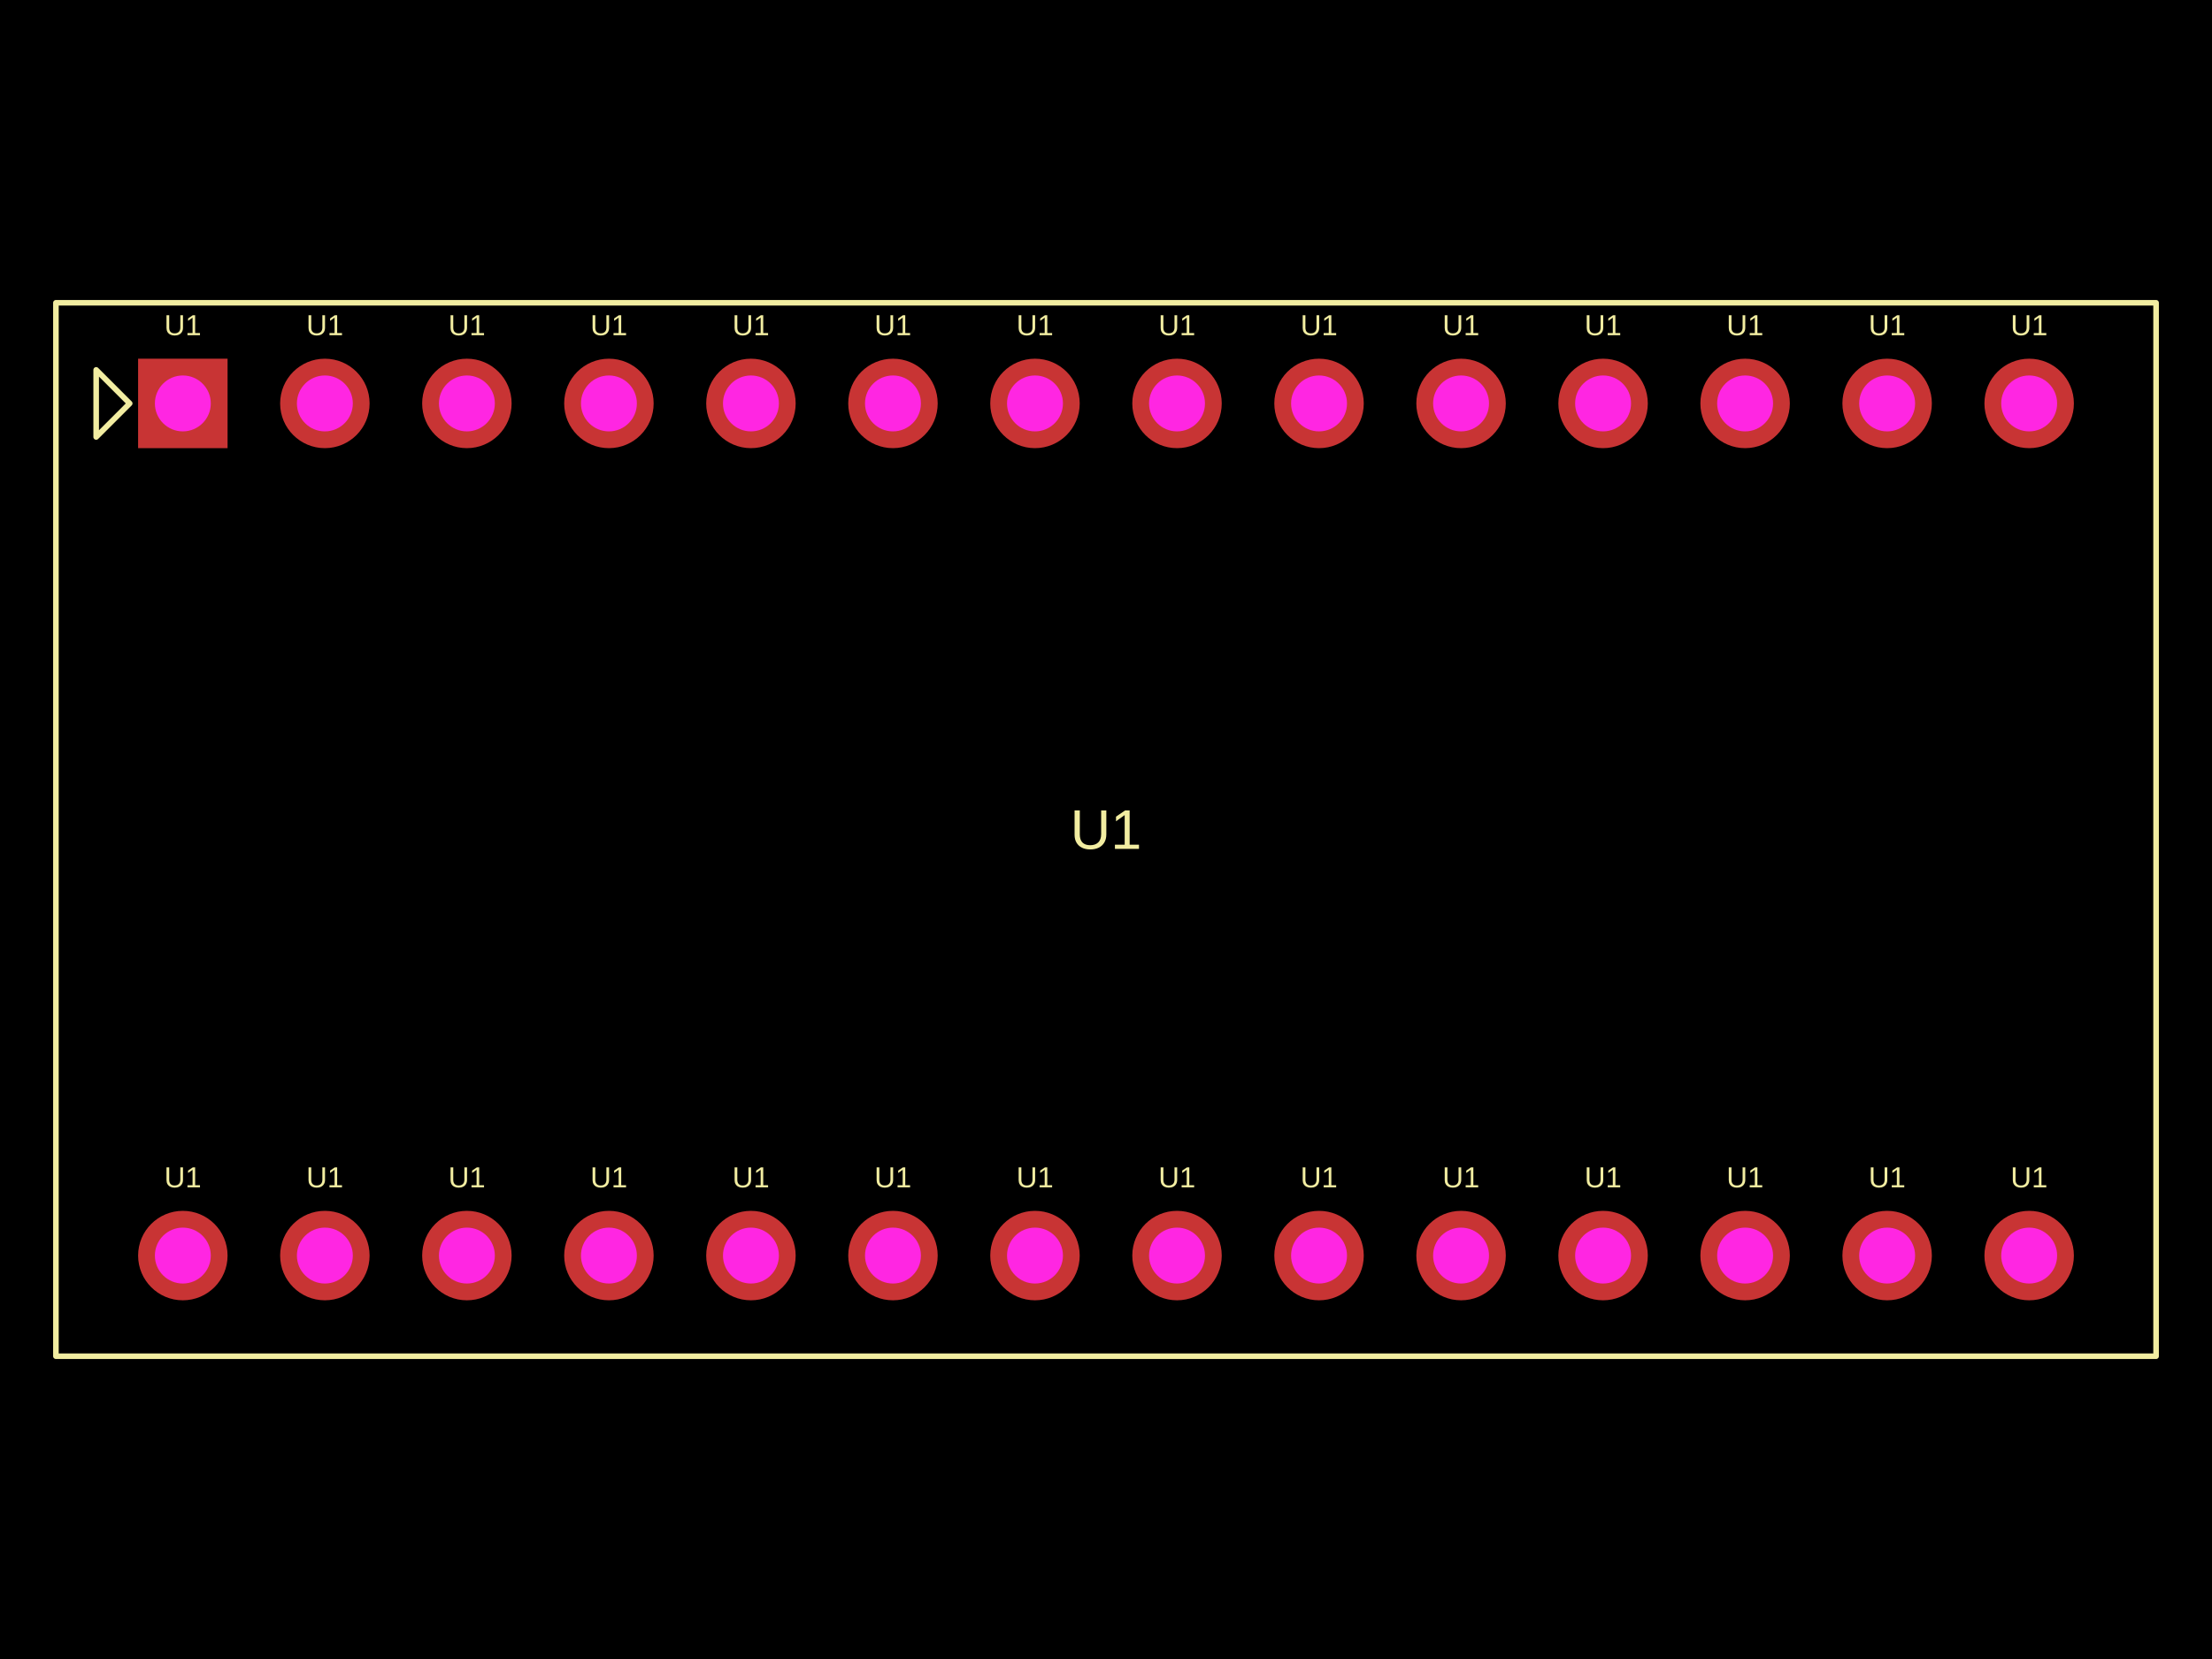
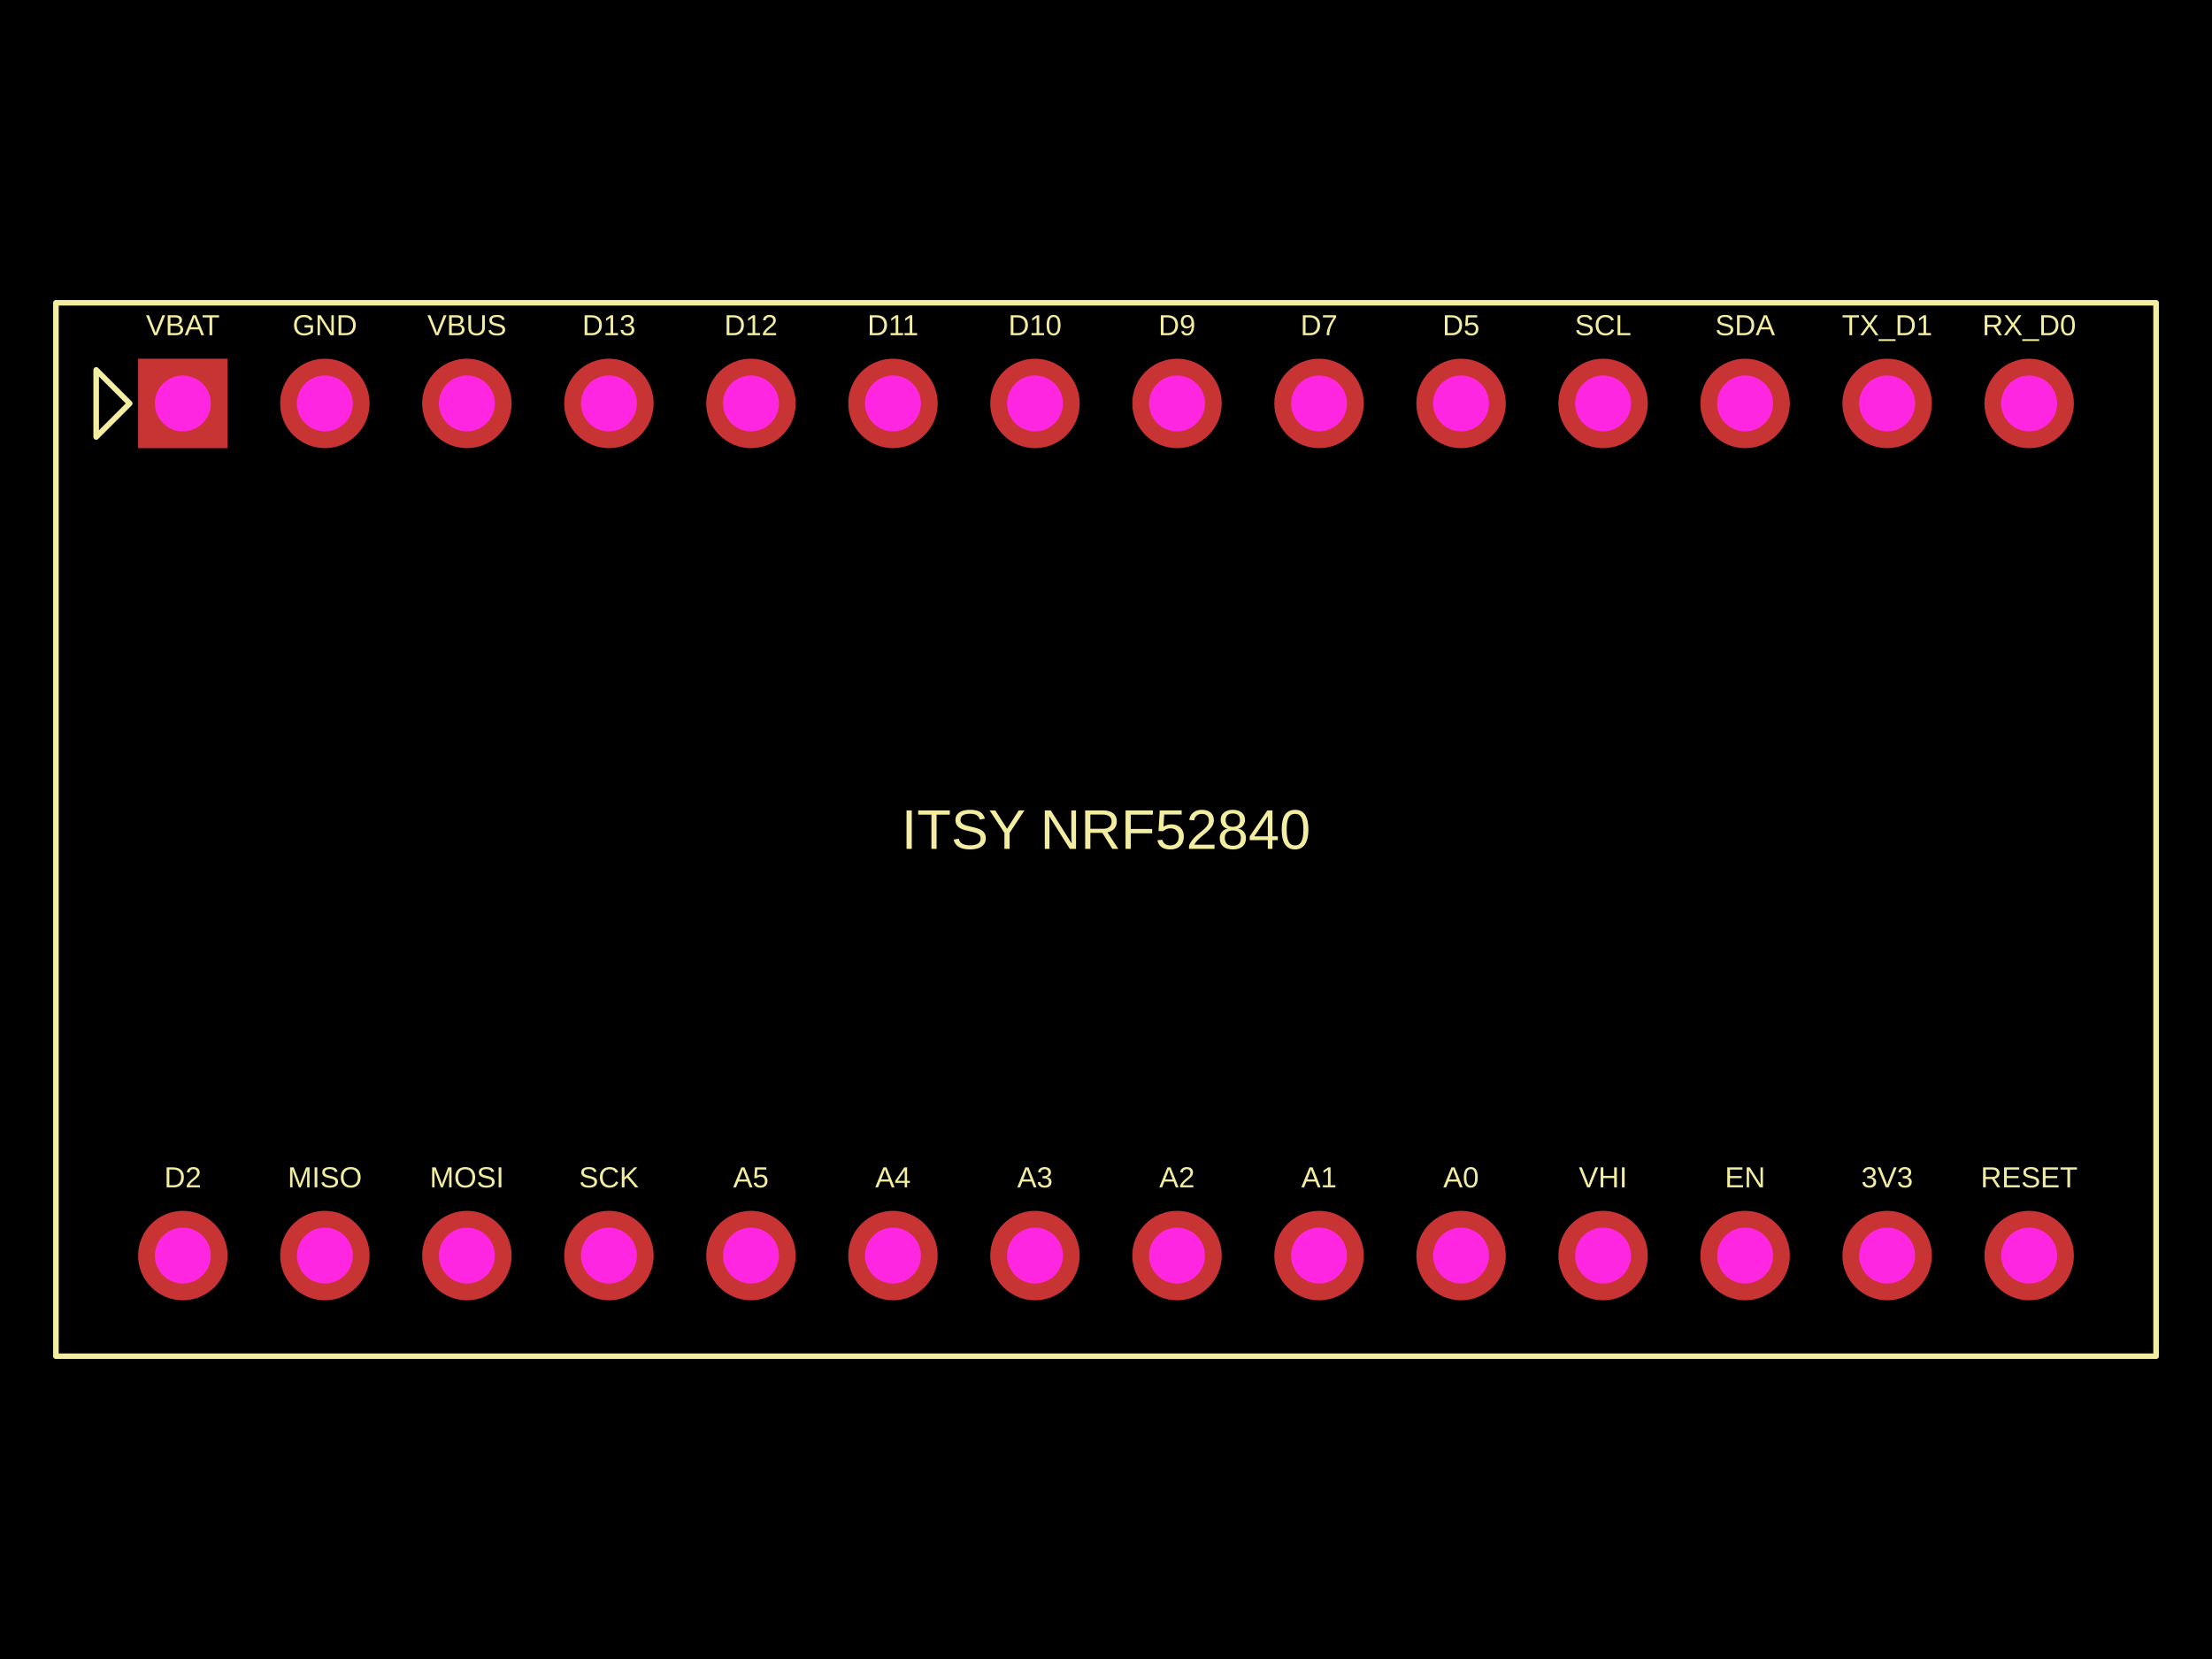
- <svg xmlns="http://www.w3.org/2000/svg" width="800" height="600" data-software-used-string="@tscircuit/core@0.0.1580">
+ <svg xmlns="http://www.w3.org/2000/svg" width="800" height="600" data-software-used-string="@tscircuit/core@0.0.1585">
  <style />
  <rect class="boundary" x="0" y="0" fill="#000" width="800" height="600" data-type="pcb_background" data-pcb-layer="global" />
  <rect class="pcb-boundary" fill="none" stroke="#fff" stroke-width="0.3" x="20.222" y="109.505" width="759.555" height="380.991" data-type="pcb_boundary" data-pcb-layer="global" />
-   <text x="0" y="0" dx="0" dy="0" fill="#f2eda1" font-family="Arial, sans-serif" font-size="10.516" text-anchor="middle" dominant-baseline="central" transform="matrix(1,0,0,1,66.1274,117.5935)" class="pcb-silkscreen-text pcb-silkscreen-top" data-pcb-silkscreen-text-id="pcb_silkscreen_text_0" stroke="none" data-type="pcb_silkscreen_text" data-pcb-layer="top">U1</text>
-   <text x="0" y="0" dx="0" dy="0" fill="#f2eda1" font-family="Arial, sans-serif" font-size="10.516" text-anchor="middle" dominant-baseline="central" transform="matrix(1,0,0,1,117.4924,117.5935)" class="pcb-silkscreen-text pcb-silkscreen-top" data-pcb-silkscreen-text-id="pcb_silkscreen_text_1" stroke="none" data-type="pcb_silkscreen_text" data-pcb-layer="top">U1</text>
-   <text x="0" y="0" dx="0" dy="0" fill="#f2eda1" font-family="Arial, sans-serif" font-size="10.516" text-anchor="middle" dominant-baseline="central" transform="matrix(1,0,0,1,168.8574,117.5935)" class="pcb-silkscreen-text pcb-silkscreen-top" data-pcb-silkscreen-text-id="pcb_silkscreen_text_2" stroke="none" data-type="pcb_silkscreen_text" data-pcb-layer="top">U1</text>
-   <text x="0" y="0" dx="0" dy="0" fill="#f2eda1" font-family="Arial, sans-serif" font-size="10.516" text-anchor="middle" dominant-baseline="central" transform="matrix(1,0,0,1,220.2224,117.5935)" class="pcb-silkscreen-text pcb-silkscreen-top" data-pcb-silkscreen-text-id="pcb_silkscreen_text_3" stroke="none" data-type="pcb_silkscreen_text" data-pcb-layer="top">U1</text>
-   <text x="0" y="0" dx="0" dy="0" fill="#f2eda1" font-family="Arial, sans-serif" font-size="10.516" text-anchor="middle" dominant-baseline="central" transform="matrix(1,0,0,1,271.5875,117.5935)" class="pcb-silkscreen-text pcb-silkscreen-top" data-pcb-silkscreen-text-id="pcb_silkscreen_text_4" stroke="none" data-type="pcb_silkscreen_text" data-pcb-layer="top">U1</text>
-   <text x="0" y="0" dx="0" dy="0" fill="#f2eda1" font-family="Arial, sans-serif" font-size="10.516" text-anchor="middle" dominant-baseline="central" transform="matrix(1,0,0,1,322.9525,117.5935)" class="pcb-silkscreen-text pcb-silkscreen-top" data-pcb-silkscreen-text-id="pcb_silkscreen_text_5" stroke="none" data-type="pcb_silkscreen_text" data-pcb-layer="top">U1</text>
-   <text x="0" y="0" dx="0" dy="0" fill="#f2eda1" font-family="Arial, sans-serif" font-size="10.516" text-anchor="middle" dominant-baseline="central" transform="matrix(1,0,0,1,374.3175,117.5935)" class="pcb-silkscreen-text pcb-silkscreen-top" data-pcb-silkscreen-text-id="pcb_silkscreen_text_6" stroke="none" data-type="pcb_silkscreen_text" data-pcb-layer="top">U1</text>
-   <text x="0" y="0" dx="0" dy="0" fill="#f2eda1" font-family="Arial, sans-serif" font-size="10.516" text-anchor="middle" dominant-baseline="central" transform="matrix(1,0,0,1,425.6825,117.5935)" class="pcb-silkscreen-text pcb-silkscreen-top" data-pcb-silkscreen-text-id="pcb_silkscreen_text_7" stroke="none" data-type="pcb_silkscreen_text" data-pcb-layer="top">U1</text>
-   <text x="0" y="0" dx="0" dy="0" fill="#f2eda1" font-family="Arial, sans-serif" font-size="10.516" text-anchor="middle" dominant-baseline="central" transform="matrix(1,0,0,1,477.0475,117.5935)" class="pcb-silkscreen-text pcb-silkscreen-top" data-pcb-silkscreen-text-id="pcb_silkscreen_text_8" stroke="none" data-type="pcb_silkscreen_text" data-pcb-layer="top">U1</text>
-   <text x="0" y="0" dx="0" dy="0" fill="#f2eda1" font-family="Arial, sans-serif" font-size="10.516" text-anchor="middle" dominant-baseline="central" transform="matrix(1,0,0,1,528.4125,117.5935)" class="pcb-silkscreen-text pcb-silkscreen-top" data-pcb-silkscreen-text-id="pcb_silkscreen_text_9" stroke="none" data-type="pcb_silkscreen_text" data-pcb-layer="top">U1</text>
-   <text x="0" y="0" dx="0" dy="0" fill="#f2eda1" font-family="Arial, sans-serif" font-size="10.516" text-anchor="middle" dominant-baseline="central" transform="matrix(1,0,0,1,579.7776,117.5935)" class="pcb-silkscreen-text pcb-silkscreen-top" data-pcb-silkscreen-text-id="pcb_silkscreen_text_10" stroke="none" data-type="pcb_silkscreen_text" data-pcb-layer="top">U1</text>
-   <text x="0" y="0" dx="0" dy="0" fill="#f2eda1" font-family="Arial, sans-serif" font-size="10.516" text-anchor="middle" dominant-baseline="central" transform="matrix(1,0,0,1,631.1426,117.5935)" class="pcb-silkscreen-text pcb-silkscreen-top" data-pcb-silkscreen-text-id="pcb_silkscreen_text_11" stroke="none" data-type="pcb_silkscreen_text" data-pcb-layer="top">U1</text>
-   <text x="0" y="0" dx="0" dy="0" fill="#f2eda1" font-family="Arial, sans-serif" font-size="10.516" text-anchor="middle" dominant-baseline="central" transform="matrix(1,0,0,1,682.5076,117.5935)" class="pcb-silkscreen-text pcb-silkscreen-top" data-pcb-silkscreen-text-id="pcb_silkscreen_text_12" stroke="none" data-type="pcb_silkscreen_text" data-pcb-layer="top">U1</text>
-   <text x="0" y="0" dx="0" dy="0" fill="#f2eda1" font-family="Arial, sans-serif" font-size="10.516" text-anchor="middle" dominant-baseline="central" transform="matrix(1,0,0,1,733.8726,117.5935)" class="pcb-silkscreen-text pcb-silkscreen-top" data-pcb-silkscreen-text-id="pcb_silkscreen_text_13" stroke="none" data-type="pcb_silkscreen_text" data-pcb-layer="top">U1</text>
-   <text x="0" y="0" dx="0" dy="0" fill="#f2eda1" font-family="Arial, sans-serif" font-size="10.516" text-anchor="middle" dominant-baseline="central" transform="matrix(1,0,0,1,66.1274,425.7836)" class="pcb-silkscreen-text pcb-silkscreen-top" data-pcb-silkscreen-text-id="pcb_silkscreen_text_14" stroke="none" data-type="pcb_silkscreen_text" data-pcb-layer="top">U1</text>
-   <text x="0" y="0" dx="0" dy="0" fill="#f2eda1" font-family="Arial, sans-serif" font-size="10.516" text-anchor="middle" dominant-baseline="central" transform="matrix(1,0,0,1,117.4924,425.7836)" class="pcb-silkscreen-text pcb-silkscreen-top" data-pcb-silkscreen-text-id="pcb_silkscreen_text_15" stroke="none" data-type="pcb_silkscreen_text" data-pcb-layer="top">U1</text>
-   <text x="0" y="0" dx="0" dy="0" fill="#f2eda1" font-family="Arial, sans-serif" font-size="10.516" text-anchor="middle" dominant-baseline="central" transform="matrix(1,0,0,1,168.8574,425.7836)" class="pcb-silkscreen-text pcb-silkscreen-top" data-pcb-silkscreen-text-id="pcb_silkscreen_text_16" stroke="none" data-type="pcb_silkscreen_text" data-pcb-layer="top">U1</text>
-   <text x="0" y="0" dx="0" dy="0" fill="#f2eda1" font-family="Arial, sans-serif" font-size="10.516" text-anchor="middle" dominant-baseline="central" transform="matrix(1,0,0,1,220.2224,425.7836)" class="pcb-silkscreen-text pcb-silkscreen-top" data-pcb-silkscreen-text-id="pcb_silkscreen_text_17" stroke="none" data-type="pcb_silkscreen_text" data-pcb-layer="top">U1</text>
-   <text x="0" y="0" dx="0" dy="0" fill="#f2eda1" font-family="Arial, sans-serif" font-size="10.516" text-anchor="middle" dominant-baseline="central" transform="matrix(1,0,0,1,271.5875,425.7836)" class="pcb-silkscreen-text pcb-silkscreen-top" data-pcb-silkscreen-text-id="pcb_silkscreen_text_18" stroke="none" data-type="pcb_silkscreen_text" data-pcb-layer="top">U1</text>
-   <text x="0" y="0" dx="0" dy="0" fill="#f2eda1" font-family="Arial, sans-serif" font-size="10.516" text-anchor="middle" dominant-baseline="central" transform="matrix(1,0,0,1,322.9525,425.7836)" class="pcb-silkscreen-text pcb-silkscreen-top" data-pcb-silkscreen-text-id="pcb_silkscreen_text_19" stroke="none" data-type="pcb_silkscreen_text" data-pcb-layer="top">U1</text>
-   <text x="0" y="0" dx="0" dy="0" fill="#f2eda1" font-family="Arial, sans-serif" font-size="10.516" text-anchor="middle" dominant-baseline="central" transform="matrix(1,0,0,1,374.3175,425.7836)" class="pcb-silkscreen-text pcb-silkscreen-top" data-pcb-silkscreen-text-id="pcb_silkscreen_text_20" stroke="none" data-type="pcb_silkscreen_text" data-pcb-layer="top">U1</text>
-   <text x="0" y="0" dx="0" dy="0" fill="#f2eda1" font-family="Arial, sans-serif" font-size="10.516" text-anchor="middle" dominant-baseline="central" transform="matrix(1,0,0,1,425.6825,425.7836)" class="pcb-silkscreen-text pcb-silkscreen-top" data-pcb-silkscreen-text-id="pcb_silkscreen_text_21" stroke="none" data-type="pcb_silkscreen_text" data-pcb-layer="top">U1</text>
-   <text x="0" y="0" dx="0" dy="0" fill="#f2eda1" font-family="Arial, sans-serif" font-size="10.516" text-anchor="middle" dominant-baseline="central" transform="matrix(1,0,0,1,477.0475,425.7836)" class="pcb-silkscreen-text pcb-silkscreen-top" data-pcb-silkscreen-text-id="pcb_silkscreen_text_22" stroke="none" data-type="pcb_silkscreen_text" data-pcb-layer="top">U1</text>
-   <text x="0" y="0" dx="0" dy="0" fill="#f2eda1" font-family="Arial, sans-serif" font-size="10.516" text-anchor="middle" dominant-baseline="central" transform="matrix(1,0,0,1,528.4125,425.7836)" class="pcb-silkscreen-text pcb-silkscreen-top" data-pcb-silkscreen-text-id="pcb_silkscreen_text_23" stroke="none" data-type="pcb_silkscreen_text" data-pcb-layer="top">U1</text>
-   <text x="0" y="0" dx="0" dy="0" fill="#f2eda1" font-family="Arial, sans-serif" font-size="10.516" text-anchor="middle" dominant-baseline="central" transform="matrix(1,0,0,1,579.7776,425.7836)" class="pcb-silkscreen-text pcb-silkscreen-top" data-pcb-silkscreen-text-id="pcb_silkscreen_text_24" stroke="none" data-type="pcb_silkscreen_text" data-pcb-layer="top">U1</text>
-   <text x="0" y="0" dx="0" dy="0" fill="#f2eda1" font-family="Arial, sans-serif" font-size="10.516" text-anchor="middle" dominant-baseline="central" transform="matrix(1,0,0,1,631.1426,425.7836)" class="pcb-silkscreen-text pcb-silkscreen-top" data-pcb-silkscreen-text-id="pcb_silkscreen_text_25" stroke="none" data-type="pcb_silkscreen_text" data-pcb-layer="top">U1</text>
-   <text x="0" y="0" dx="0" dy="0" fill="#f2eda1" font-family="Arial, sans-serif" font-size="10.516" text-anchor="middle" dominant-baseline="central" transform="matrix(1,0,0,1,682.5076,425.7836)" class="pcb-silkscreen-text pcb-silkscreen-top" data-pcb-silkscreen-text-id="pcb_silkscreen_text_26" stroke="none" data-type="pcb_silkscreen_text" data-pcb-layer="top">U1</text>
-   <text x="0" y="0" dx="0" dy="0" fill="#f2eda1" font-family="Arial, sans-serif" font-size="10.516" text-anchor="middle" dominant-baseline="central" transform="matrix(1,0,0,1,733.8726,425.7836)" class="pcb-silkscreen-text pcb-silkscreen-top" data-pcb-silkscreen-text-id="pcb_silkscreen_text_27" stroke="none" data-type="pcb_silkscreen_text" data-pcb-layer="top">U1</text>
+   <text x="0" y="0" dx="0" dy="0" fill="#f2eda1" font-family="Arial, sans-serif" font-size="10.516" text-anchor="middle" dominant-baseline="central" transform="matrix(1,0,0,1,66.1274,117.5935)" class="pcb-silkscreen-text pcb-silkscreen-top" data-pcb-silkscreen-text-id="pcb_silkscreen_text_0" stroke="none" data-type="pcb_silkscreen_text" data-pcb-layer="top">VBAT</text>
+   <text x="0" y="0" dx="0" dy="0" fill="#f2eda1" font-family="Arial, sans-serif" font-size="10.516" text-anchor="middle" dominant-baseline="central" transform="matrix(1,0,0,1,117.4924,117.5935)" class="pcb-silkscreen-text pcb-silkscreen-top" data-pcb-silkscreen-text-id="pcb_silkscreen_text_1" stroke="none" data-type="pcb_silkscreen_text" data-pcb-layer="top">GND</text>
+   <text x="0" y="0" dx="0" dy="0" fill="#f2eda1" font-family="Arial, sans-serif" font-size="10.516" text-anchor="middle" dominant-baseline="central" transform="matrix(1,0,0,1,168.8574,117.5935)" class="pcb-silkscreen-text pcb-silkscreen-top" data-pcb-silkscreen-text-id="pcb_silkscreen_text_2" stroke="none" data-type="pcb_silkscreen_text" data-pcb-layer="top">VBUS</text>
+   <text x="0" y="0" dx="0" dy="0" fill="#f2eda1" font-family="Arial, sans-serif" font-size="10.516" text-anchor="middle" dominant-baseline="central" transform="matrix(1,0,0,1,220.2224,117.5935)" class="pcb-silkscreen-text pcb-silkscreen-top" data-pcb-silkscreen-text-id="pcb_silkscreen_text_3" stroke="none" data-type="pcb_silkscreen_text" data-pcb-layer="top">D13</text>
+   <text x="0" y="0" dx="0" dy="0" fill="#f2eda1" font-family="Arial, sans-serif" font-size="10.516" text-anchor="middle" dominant-baseline="central" transform="matrix(1,0,0,1,271.5875,117.5935)" class="pcb-silkscreen-text pcb-silkscreen-top" data-pcb-silkscreen-text-id="pcb_silkscreen_text_4" stroke="none" data-type="pcb_silkscreen_text" data-pcb-layer="top">D12</text>
+   <text x="0" y="0" dx="0" dy="0" fill="#f2eda1" font-family="Arial, sans-serif" font-size="10.516" text-anchor="middle" dominant-baseline="central" transform="matrix(1,0,0,1,322.9525,117.5935)" class="pcb-silkscreen-text pcb-silkscreen-top" data-pcb-silkscreen-text-id="pcb_silkscreen_text_5" stroke="none" data-type="pcb_silkscreen_text" data-pcb-layer="top">D11</text>
+   <text x="0" y="0" dx="0" dy="0" fill="#f2eda1" font-family="Arial, sans-serif" font-size="10.516" text-anchor="middle" dominant-baseline="central" transform="matrix(1,0,0,1,374.3175,117.5935)" class="pcb-silkscreen-text pcb-silkscreen-top" data-pcb-silkscreen-text-id="pcb_silkscreen_text_6" stroke="none" data-type="pcb_silkscreen_text" data-pcb-layer="top">D10</text>
+   <text x="0" y="0" dx="0" dy="0" fill="#f2eda1" font-family="Arial, sans-serif" font-size="10.516" text-anchor="middle" dominant-baseline="central" transform="matrix(1,0,0,1,425.6825,117.5935)" class="pcb-silkscreen-text pcb-silkscreen-top" data-pcb-silkscreen-text-id="pcb_silkscreen_text_7" stroke="none" data-type="pcb_silkscreen_text" data-pcb-layer="top">D9</text>
+   <text x="0" y="0" dx="0" dy="0" fill="#f2eda1" font-family="Arial, sans-serif" font-size="10.516" text-anchor="middle" dominant-baseline="central" transform="matrix(1,0,0,1,477.0475,117.5935)" class="pcb-silkscreen-text pcb-silkscreen-top" data-pcb-silkscreen-text-id="pcb_silkscreen_text_8" stroke="none" data-type="pcb_silkscreen_text" data-pcb-layer="top">D7</text>
+   <text x="0" y="0" dx="0" dy="0" fill="#f2eda1" font-family="Arial, sans-serif" font-size="10.516" text-anchor="middle" dominant-baseline="central" transform="matrix(1,0,0,1,528.4125,117.5935)" class="pcb-silkscreen-text pcb-silkscreen-top" data-pcb-silkscreen-text-id="pcb_silkscreen_text_9" stroke="none" data-type="pcb_silkscreen_text" data-pcb-layer="top">D5</text>
+   <text x="0" y="0" dx="0" dy="0" fill="#f2eda1" font-family="Arial, sans-serif" font-size="10.516" text-anchor="middle" dominant-baseline="central" transform="matrix(1,0,0,1,579.7776,117.5935)" class="pcb-silkscreen-text pcb-silkscreen-top" data-pcb-silkscreen-text-id="pcb_silkscreen_text_10" stroke="none" data-type="pcb_silkscreen_text" data-pcb-layer="top">SCL</text>
+   <text x="0" y="0" dx="0" dy="0" fill="#f2eda1" font-family="Arial, sans-serif" font-size="10.516" text-anchor="middle" dominant-baseline="central" transform="matrix(1,0,0,1,631.1426,117.5935)" class="pcb-silkscreen-text pcb-silkscreen-top" data-pcb-silkscreen-text-id="pcb_silkscreen_text_11" stroke="none" data-type="pcb_silkscreen_text" data-pcb-layer="top">SDA</text>
+   <text x="0" y="0" dx="0" dy="0" fill="#f2eda1" font-family="Arial, sans-serif" font-size="10.516" text-anchor="middle" dominant-baseline="central" transform="matrix(1,0,0,1,682.5076,117.5935)" class="pcb-silkscreen-text pcb-silkscreen-top" data-pcb-silkscreen-text-id="pcb_silkscreen_text_12" stroke="none" data-type="pcb_silkscreen_text" data-pcb-layer="top">TX_D1</text>
+   <text x="0" y="0" dx="0" dy="0" fill="#f2eda1" font-family="Arial, sans-serif" font-size="10.516" text-anchor="middle" dominant-baseline="central" transform="matrix(1,0,0,1,733.8726,117.5935)" class="pcb-silkscreen-text pcb-silkscreen-top" data-pcb-silkscreen-text-id="pcb_silkscreen_text_13" stroke="none" data-type="pcb_silkscreen_text" data-pcb-layer="top">RX_D0</text>
+   <text x="0" y="0" dx="0" dy="0" fill="#f2eda1" font-family="Arial, sans-serif" font-size="10.516" text-anchor="middle" dominant-baseline="central" transform="matrix(1,0,0,1,66.1274,425.7836)" class="pcb-silkscreen-text pcb-silkscreen-top" data-pcb-silkscreen-text-id="pcb_silkscreen_text_14" stroke="none" data-type="pcb_silkscreen_text" data-pcb-layer="top">D2</text>
+   <text x="0" y="0" dx="0" dy="0" fill="#f2eda1" font-family="Arial, sans-serif" font-size="10.516" text-anchor="middle" dominant-baseline="central" transform="matrix(1,0,0,1,117.4924,425.7836)" class="pcb-silkscreen-text pcb-silkscreen-top" data-pcb-silkscreen-text-id="pcb_silkscreen_text_15" stroke="none" data-type="pcb_silkscreen_text" data-pcb-layer="top">MISO</text>
+   <text x="0" y="0" dx="0" dy="0" fill="#f2eda1" font-family="Arial, sans-serif" font-size="10.516" text-anchor="middle" dominant-baseline="central" transform="matrix(1,0,0,1,168.8574,425.7836)" class="pcb-silkscreen-text pcb-silkscreen-top" data-pcb-silkscreen-text-id="pcb_silkscreen_text_16" stroke="none" data-type="pcb_silkscreen_text" data-pcb-layer="top">MOSI</text>
+   <text x="0" y="0" dx="0" dy="0" fill="#f2eda1" font-family="Arial, sans-serif" font-size="10.516" text-anchor="middle" dominant-baseline="central" transform="matrix(1,0,0,1,220.2224,425.7836)" class="pcb-silkscreen-text pcb-silkscreen-top" data-pcb-silkscreen-text-id="pcb_silkscreen_text_17" stroke="none" data-type="pcb_silkscreen_text" data-pcb-layer="top">SCK</text>
+   <text x="0" y="0" dx="0" dy="0" fill="#f2eda1" font-family="Arial, sans-serif" font-size="10.516" text-anchor="middle" dominant-baseline="central" transform="matrix(1,0,0,1,271.5875,425.7836)" class="pcb-silkscreen-text pcb-silkscreen-top" data-pcb-silkscreen-text-id="pcb_silkscreen_text_18" stroke="none" data-type="pcb_silkscreen_text" data-pcb-layer="top">A5</text>
+   <text x="0" y="0" dx="0" dy="0" fill="#f2eda1" font-family="Arial, sans-serif" font-size="10.516" text-anchor="middle" dominant-baseline="central" transform="matrix(1,0,0,1,322.9525,425.7836)" class="pcb-silkscreen-text pcb-silkscreen-top" data-pcb-silkscreen-text-id="pcb_silkscreen_text_19" stroke="none" data-type="pcb_silkscreen_text" data-pcb-layer="top">A4</text>
+   <text x="0" y="0" dx="0" dy="0" fill="#f2eda1" font-family="Arial, sans-serif" font-size="10.516" text-anchor="middle" dominant-baseline="central" transform="matrix(1,0,0,1,374.3175,425.7836)" class="pcb-silkscreen-text pcb-silkscreen-top" data-pcb-silkscreen-text-id="pcb_silkscreen_text_20" stroke="none" data-type="pcb_silkscreen_text" data-pcb-layer="top">A3</text>
+   <text x="0" y="0" dx="0" dy="0" fill="#f2eda1" font-family="Arial, sans-serif" font-size="10.516" text-anchor="middle" dominant-baseline="central" transform="matrix(1,0,0,1,425.6825,425.7836)" class="pcb-silkscreen-text pcb-silkscreen-top" data-pcb-silkscreen-text-id="pcb_silkscreen_text_21" stroke="none" data-type="pcb_silkscreen_text" data-pcb-layer="top">A2</text>
+   <text x="0" y="0" dx="0" dy="0" fill="#f2eda1" font-family="Arial, sans-serif" font-size="10.516" text-anchor="middle" dominant-baseline="central" transform="matrix(1,0,0,1,477.0475,425.7836)" class="pcb-silkscreen-text pcb-silkscreen-top" data-pcb-silkscreen-text-id="pcb_silkscreen_text_22" stroke="none" data-type="pcb_silkscreen_text" data-pcb-layer="top">A1</text>
+   <text x="0" y="0" dx="0" dy="0" fill="#f2eda1" font-family="Arial, sans-serif" font-size="10.516" text-anchor="middle" dominant-baseline="central" transform="matrix(1,0,0,1,528.4125,425.7836)" class="pcb-silkscreen-text pcb-silkscreen-top" data-pcb-silkscreen-text-id="pcb_silkscreen_text_23" stroke="none" data-type="pcb_silkscreen_text" data-pcb-layer="top">A0</text>
+   <text x="0" y="0" dx="0" dy="0" fill="#f2eda1" font-family="Arial, sans-serif" font-size="10.516" text-anchor="middle" dominant-baseline="central" transform="matrix(1,0,0,1,579.7776,425.7836)" class="pcb-silkscreen-text pcb-silkscreen-top" data-pcb-silkscreen-text-id="pcb_silkscreen_text_24" stroke="none" data-type="pcb_silkscreen_text" data-pcb-layer="top">VHI</text>
+   <text x="0" y="0" dx="0" dy="0" fill="#f2eda1" font-family="Arial, sans-serif" font-size="10.516" text-anchor="middle" dominant-baseline="central" transform="matrix(1,0,0,1,631.1426,425.7836)" class="pcb-silkscreen-text pcb-silkscreen-top" data-pcb-silkscreen-text-id="pcb_silkscreen_text_25" stroke="none" data-type="pcb_silkscreen_text" data-pcb-layer="top">EN</text>
+   <text x="0" y="0" dx="0" dy="0" fill="#f2eda1" font-family="Arial, sans-serif" font-size="10.516" text-anchor="middle" dominant-baseline="central" transform="matrix(1,0,0,1,682.5076,425.7836)" class="pcb-silkscreen-text pcb-silkscreen-top" data-pcb-silkscreen-text-id="pcb_silkscreen_text_26" stroke="none" data-type="pcb_silkscreen_text" data-pcb-layer="top">3V3</text>
+   <text x="0" y="0" dx="0" dy="0" fill="#f2eda1" font-family="Arial, sans-serif" font-size="10.516" text-anchor="middle" dominant-baseline="central" transform="matrix(1,0,0,1,733.8726,425.7836)" class="pcb-silkscreen-text pcb-silkscreen-top" data-pcb-silkscreen-text-id="pcb_silkscreen_text_27" stroke="none" data-type="pcb_silkscreen_text" data-pcb-layer="top">RESET</text>
  <path class="pcb-silkscreen pcb-silkscreen-top" d="M 20.222 490.495 L 779.778 490.495 L 779.778 109.505 L 20.222 109.505 L 20.222 490.495 Z" fill="none" stroke="#f2eda1" stroke-width="2.022" stroke-linecap="round" stroke-linejoin="round" data-pcb-component-id="pcb_component_0" data-pcb-silkscreen-path-id="pcb_silkscreen_path_0" data-type="pcb_silkscreen_path" data-pcb-layer="top" />
  <path class="pcb-silkscreen pcb-silkscreen-top" d="M 46.916 145.905 L 34.783 158.038 L 34.783 133.771 L 46.916 145.905 Z" fill="none" stroke="#f2eda1" stroke-width="2.022" stroke-linecap="round" stroke-linejoin="round" data-pcb-component-id="pcb_component_0" data-pcb-silkscreen-path-id="pcb_silkscreen_path_1" data-type="pcb_silkscreen_path" data-pcb-layer="top" />
-   <text x="0" y="0" dx="0" dy="0" fill="#f2eda1" font-family="Arial, sans-serif" font-size="20.222" text-anchor="middle" dominant-baseline="central" transform="matrix(1,0,0,1,400,300)" class="pcb-silkscreen-text pcb-silkscreen-top" data-pcb-silkscreen-text-id="pcb_silkscreen_text_28" stroke="none" data-type="pcb_silkscreen_text" data-pcb-layer="top">U1</text>
+   <text x="0" y="0" dx="0" dy="0" fill="#f2eda1" font-family="Arial, sans-serif" font-size="20.222" text-anchor="middle" dominant-baseline="central" transform="matrix(1,0,0,1,400,300)" class="pcb-silkscreen-text pcb-silkscreen-top" data-pcb-silkscreen-text-id="pcb_silkscreen_text_28" stroke="none" data-type="pcb_silkscreen_text" data-pcb-layer="top">ITSY NRF52840</text>
  <g data-type="pcb_plated_hole" data-pcb-layer="through" data-pad-name="U1.VBAT">
    <rect class="pcb-hole-outer-pad" fill="rgb(200, 52, 52)" x="49.949" y="129.727" width="32.356" height="32.356" data-type="pcb_plated_hole" data-pcb-layer="top" />
    <circle class="pcb-hole-inner" fill="#FF26E2" cx="66.127" cy="145.905" r="10.111" data-type="pcb_plated_hole_drill" data-pcb-layer="drill" />
  </g>
  <g data-type="pcb_plated_hole" data-pcb-layer="through" data-pad-name="U1.GND">
    <circle class="pcb-hole-outer" fill="rgb(200, 52, 52)" cx="117.492" cy="145.905" r="16.178" data-type="pcb_plated_hole" data-pcb-layer="top" />
    <circle class="pcb-hole-inner" fill="#FF26E2" cx="117.492" cy="145.905" r="10.111" data-type="pcb_plated_hole_drill" data-pcb-layer="drill" />
  </g>
  <g data-type="pcb_plated_hole" data-pcb-layer="through" data-pad-name="U1.VBUS">
    <circle class="pcb-hole-outer" fill="rgb(200, 52, 52)" cx="168.857" cy="145.905" r="16.178" data-type="pcb_plated_hole" data-pcb-layer="top" />
    <circle class="pcb-hole-inner" fill="#FF26E2" cx="168.857" cy="145.905" r="10.111" data-type="pcb_plated_hole_drill" data-pcb-layer="drill" />
  </g>
  <g data-type="pcb_plated_hole" data-pcb-layer="through" data-pad-name="U1.D13">
    <circle class="pcb-hole-outer" fill="rgb(200, 52, 52)" cx="220.222" cy="145.905" r="16.178" data-type="pcb_plated_hole" data-pcb-layer="top" />
    <circle class="pcb-hole-inner" fill="#FF26E2" cx="220.222" cy="145.905" r="10.111" data-type="pcb_plated_hole_drill" data-pcb-layer="drill" />
  </g>
  <g data-type="pcb_plated_hole" data-pcb-layer="through" data-pad-name="U1.D12">
    <circle class="pcb-hole-outer" fill="rgb(200, 52, 52)" cx="271.587" cy="145.905" r="16.178" data-type="pcb_plated_hole" data-pcb-layer="top" />
    <circle class="pcb-hole-inner" fill="#FF26E2" cx="271.587" cy="145.905" r="10.111" data-type="pcb_plated_hole_drill" data-pcb-layer="drill" />
  </g>
  <g data-type="pcb_plated_hole" data-pcb-layer="through" data-pad-name="U1.D11">
    <circle class="pcb-hole-outer" fill="rgb(200, 52, 52)" cx="322.952" cy="145.905" r="16.178" data-type="pcb_plated_hole" data-pcb-layer="top" />
    <circle class="pcb-hole-inner" fill="#FF26E2" cx="322.952" cy="145.905" r="10.111" data-type="pcb_plated_hole_drill" data-pcb-layer="drill" />
  </g>
  <g data-type="pcb_plated_hole" data-pcb-layer="through" data-pad-name="U1.D10">
    <circle class="pcb-hole-outer" fill="rgb(200, 52, 52)" cx="374.317" cy="145.905" r="16.178" data-type="pcb_plated_hole" data-pcb-layer="top" />
    <circle class="pcb-hole-inner" fill="#FF26E2" cx="374.317" cy="145.905" r="10.111" data-type="pcb_plated_hole_drill" data-pcb-layer="drill" />
  </g>
  <g data-type="pcb_plated_hole" data-pcb-layer="through" data-pad-name="U1.D9">
    <circle class="pcb-hole-outer" fill="rgb(200, 52, 52)" cx="425.683" cy="145.905" r="16.178" data-type="pcb_plated_hole" data-pcb-layer="top" />
    <circle class="pcb-hole-inner" fill="#FF26E2" cx="425.683" cy="145.905" r="10.111" data-type="pcb_plated_hole_drill" data-pcb-layer="drill" />
  </g>
  <g data-type="pcb_plated_hole" data-pcb-layer="through" data-pad-name="U1.D7">
    <circle class="pcb-hole-outer" fill="rgb(200, 52, 52)" cx="477.048" cy="145.905" r="16.178" data-type="pcb_plated_hole" data-pcb-layer="top" />
    <circle class="pcb-hole-inner" fill="#FF26E2" cx="477.048" cy="145.905" r="10.111" data-type="pcb_plated_hole_drill" data-pcb-layer="drill" />
  </g>
  <g data-type="pcb_plated_hole" data-pcb-layer="through" data-pad-name="U1.D5">
    <circle class="pcb-hole-outer" fill="rgb(200, 52, 52)" cx="528.413" cy="145.905" r="16.178" data-type="pcb_plated_hole" data-pcb-layer="top" />
    <circle class="pcb-hole-inner" fill="#FF26E2" cx="528.413" cy="145.905" r="10.111" data-type="pcb_plated_hole_drill" data-pcb-layer="drill" />
  </g>
  <g data-type="pcb_plated_hole" data-pcb-layer="through" data-pad-name="U1.SCL">
    <circle class="pcb-hole-outer" fill="rgb(200, 52, 52)" cx="579.778" cy="145.905" r="16.178" data-type="pcb_plated_hole" data-pcb-layer="top" />
    <circle class="pcb-hole-inner" fill="#FF26E2" cx="579.778" cy="145.905" r="10.111" data-type="pcb_plated_hole_drill" data-pcb-layer="drill" />
  </g>
  <g data-type="pcb_plated_hole" data-pcb-layer="through" data-pad-name="U1.SDA">
    <circle class="pcb-hole-outer" fill="rgb(200, 52, 52)" cx="631.143" cy="145.905" r="16.178" data-type="pcb_plated_hole" data-pcb-layer="top" />
    <circle class="pcb-hole-inner" fill="#FF26E2" cx="631.143" cy="145.905" r="10.111" data-type="pcb_plated_hole_drill" data-pcb-layer="drill" />
  </g>
  <g data-type="pcb_plated_hole" data-pcb-layer="through" data-pad-name="U1.TX_D1">
    <circle class="pcb-hole-outer" fill="rgb(200, 52, 52)" cx="682.508" cy="145.905" r="16.178" data-type="pcb_plated_hole" data-pcb-layer="top" />
    <circle class="pcb-hole-inner" fill="#FF26E2" cx="682.508" cy="145.905" r="10.111" data-type="pcb_plated_hole_drill" data-pcb-layer="drill" />
  </g>
  <g data-type="pcb_plated_hole" data-pcb-layer="through" data-pad-name="U1.RX_D0">
    <circle class="pcb-hole-outer" fill="rgb(200, 52, 52)" cx="733.873" cy="145.905" r="16.178" data-type="pcb_plated_hole" data-pcb-layer="top" />
    <circle class="pcb-hole-inner" fill="#FF26E2" cx="733.873" cy="145.905" r="10.111" data-type="pcb_plated_hole_drill" data-pcb-layer="drill" />
  </g>
  <g data-type="pcb_plated_hole" data-pcb-layer="through" data-pad-name="U1.D2">
    <circle class="pcb-hole-outer" fill="rgb(200, 52, 52)" cx="66.127" cy="454.095" r="16.178" data-type="pcb_plated_hole" data-pcb-layer="top" />
    <circle class="pcb-hole-inner" fill="#FF26E2" cx="66.127" cy="454.095" r="10.111" data-type="pcb_plated_hole_drill" data-pcb-layer="drill" />
  </g>
  <g data-type="pcb_plated_hole" data-pcb-layer="through" data-pad-name="U1.MISO">
    <circle class="pcb-hole-outer" fill="rgb(200, 52, 52)" cx="117.492" cy="454.095" r="16.178" data-type="pcb_plated_hole" data-pcb-layer="top" />
    <circle class="pcb-hole-inner" fill="#FF26E2" cx="117.492" cy="454.095" r="10.111" data-type="pcb_plated_hole_drill" data-pcb-layer="drill" />
  </g>
  <g data-type="pcb_plated_hole" data-pcb-layer="through" data-pad-name="U1.MOSI">
    <circle class="pcb-hole-outer" fill="rgb(200, 52, 52)" cx="168.857" cy="454.095" r="16.178" data-type="pcb_plated_hole" data-pcb-layer="top" />
    <circle class="pcb-hole-inner" fill="#FF26E2" cx="168.857" cy="454.095" r="10.111" data-type="pcb_plated_hole_drill" data-pcb-layer="drill" />
  </g>
  <g data-type="pcb_plated_hole" data-pcb-layer="through" data-pad-name="U1.SCK">
    <circle class="pcb-hole-outer" fill="rgb(200, 52, 52)" cx="220.222" cy="454.095" r="16.178" data-type="pcb_plated_hole" data-pcb-layer="top" />
    <circle class="pcb-hole-inner" fill="#FF26E2" cx="220.222" cy="454.095" r="10.111" data-type="pcb_plated_hole_drill" data-pcb-layer="drill" />
  </g>
  <g data-type="pcb_plated_hole" data-pcb-layer="through" data-pad-name="U1.A5">
    <circle class="pcb-hole-outer" fill="rgb(200, 52, 52)" cx="271.587" cy="454.095" r="16.178" data-type="pcb_plated_hole" data-pcb-layer="top" />
    <circle class="pcb-hole-inner" fill="#FF26E2" cx="271.587" cy="454.095" r="10.111" data-type="pcb_plated_hole_drill" data-pcb-layer="drill" />
  </g>
  <g data-type="pcb_plated_hole" data-pcb-layer="through" data-pad-name="U1.A4">
    <circle class="pcb-hole-outer" fill="rgb(200, 52, 52)" cx="322.952" cy="454.095" r="16.178" data-type="pcb_plated_hole" data-pcb-layer="top" />
    <circle class="pcb-hole-inner" fill="#FF26E2" cx="322.952" cy="454.095" r="10.111" data-type="pcb_plated_hole_drill" data-pcb-layer="drill" />
  </g>
  <g data-type="pcb_plated_hole" data-pcb-layer="through" data-pad-name="U1.A3">
    <circle class="pcb-hole-outer" fill="rgb(200, 52, 52)" cx="374.317" cy="454.095" r="16.178" data-type="pcb_plated_hole" data-pcb-layer="top" />
    <circle class="pcb-hole-inner" fill="#FF26E2" cx="374.317" cy="454.095" r="10.111" data-type="pcb_plated_hole_drill" data-pcb-layer="drill" />
  </g>
  <g data-type="pcb_plated_hole" data-pcb-layer="through" data-pad-name="U1.A2">
    <circle class="pcb-hole-outer" fill="rgb(200, 52, 52)" cx="425.683" cy="454.095" r="16.178" data-type="pcb_plated_hole" data-pcb-layer="top" />
    <circle class="pcb-hole-inner" fill="#FF26E2" cx="425.683" cy="454.095" r="10.111" data-type="pcb_plated_hole_drill" data-pcb-layer="drill" />
  </g>
  <g data-type="pcb_plated_hole" data-pcb-layer="through" data-pad-name="U1.A1">
    <circle class="pcb-hole-outer" fill="rgb(200, 52, 52)" cx="477.048" cy="454.095" r="16.178" data-type="pcb_plated_hole" data-pcb-layer="top" />
    <circle class="pcb-hole-inner" fill="#FF26E2" cx="477.048" cy="454.095" r="10.111" data-type="pcb_plated_hole_drill" data-pcb-layer="drill" />
  </g>
  <g data-type="pcb_plated_hole" data-pcb-layer="through" data-pad-name="U1.A0">
    <circle class="pcb-hole-outer" fill="rgb(200, 52, 52)" cx="528.413" cy="454.095" r="16.178" data-type="pcb_plated_hole" data-pcb-layer="top" />
    <circle class="pcb-hole-inner" fill="#FF26E2" cx="528.413" cy="454.095" r="10.111" data-type="pcb_plated_hole_drill" data-pcb-layer="drill" />
  </g>
  <g data-type="pcb_plated_hole" data-pcb-layer="through" data-pad-name="U1.VHI">
    <circle class="pcb-hole-outer" fill="rgb(200, 52, 52)" cx="579.778" cy="454.095" r="16.178" data-type="pcb_plated_hole" data-pcb-layer="top" />
    <circle class="pcb-hole-inner" fill="#FF26E2" cx="579.778" cy="454.095" r="10.111" data-type="pcb_plated_hole_drill" data-pcb-layer="drill" />
  </g>
  <g data-type="pcb_plated_hole" data-pcb-layer="through" data-pad-name="U1.EN">
    <circle class="pcb-hole-outer" fill="rgb(200, 52, 52)" cx="631.143" cy="454.095" r="16.178" data-type="pcb_plated_hole" data-pcb-layer="top" />
    <circle class="pcb-hole-inner" fill="#FF26E2" cx="631.143" cy="454.095" r="10.111" data-type="pcb_plated_hole_drill" data-pcb-layer="drill" />
  </g>
  <g data-type="pcb_plated_hole" data-pcb-layer="through" data-pad-name="U1.3V3">
    <circle class="pcb-hole-outer" fill="rgb(200, 52, 52)" cx="682.508" cy="454.095" r="16.178" data-type="pcb_plated_hole" data-pcb-layer="top" />
    <circle class="pcb-hole-inner" fill="#FF26E2" cx="682.508" cy="454.095" r="10.111" data-type="pcb_plated_hole_drill" data-pcb-layer="drill" />
  </g>
  <g data-type="pcb_plated_hole" data-pcb-layer="through" data-pad-name="U1.RESET">
    <circle class="pcb-hole-outer" fill="rgb(200, 52, 52)" cx="733.873" cy="454.095" r="16.178" data-type="pcb_plated_hole" data-pcb-layer="top" />
    <circle class="pcb-hole-inner" fill="#FF26E2" cx="733.873" cy="454.095" r="10.111" data-type="pcb_plated_hole_drill" data-pcb-layer="drill" />
  </g>
</svg>
